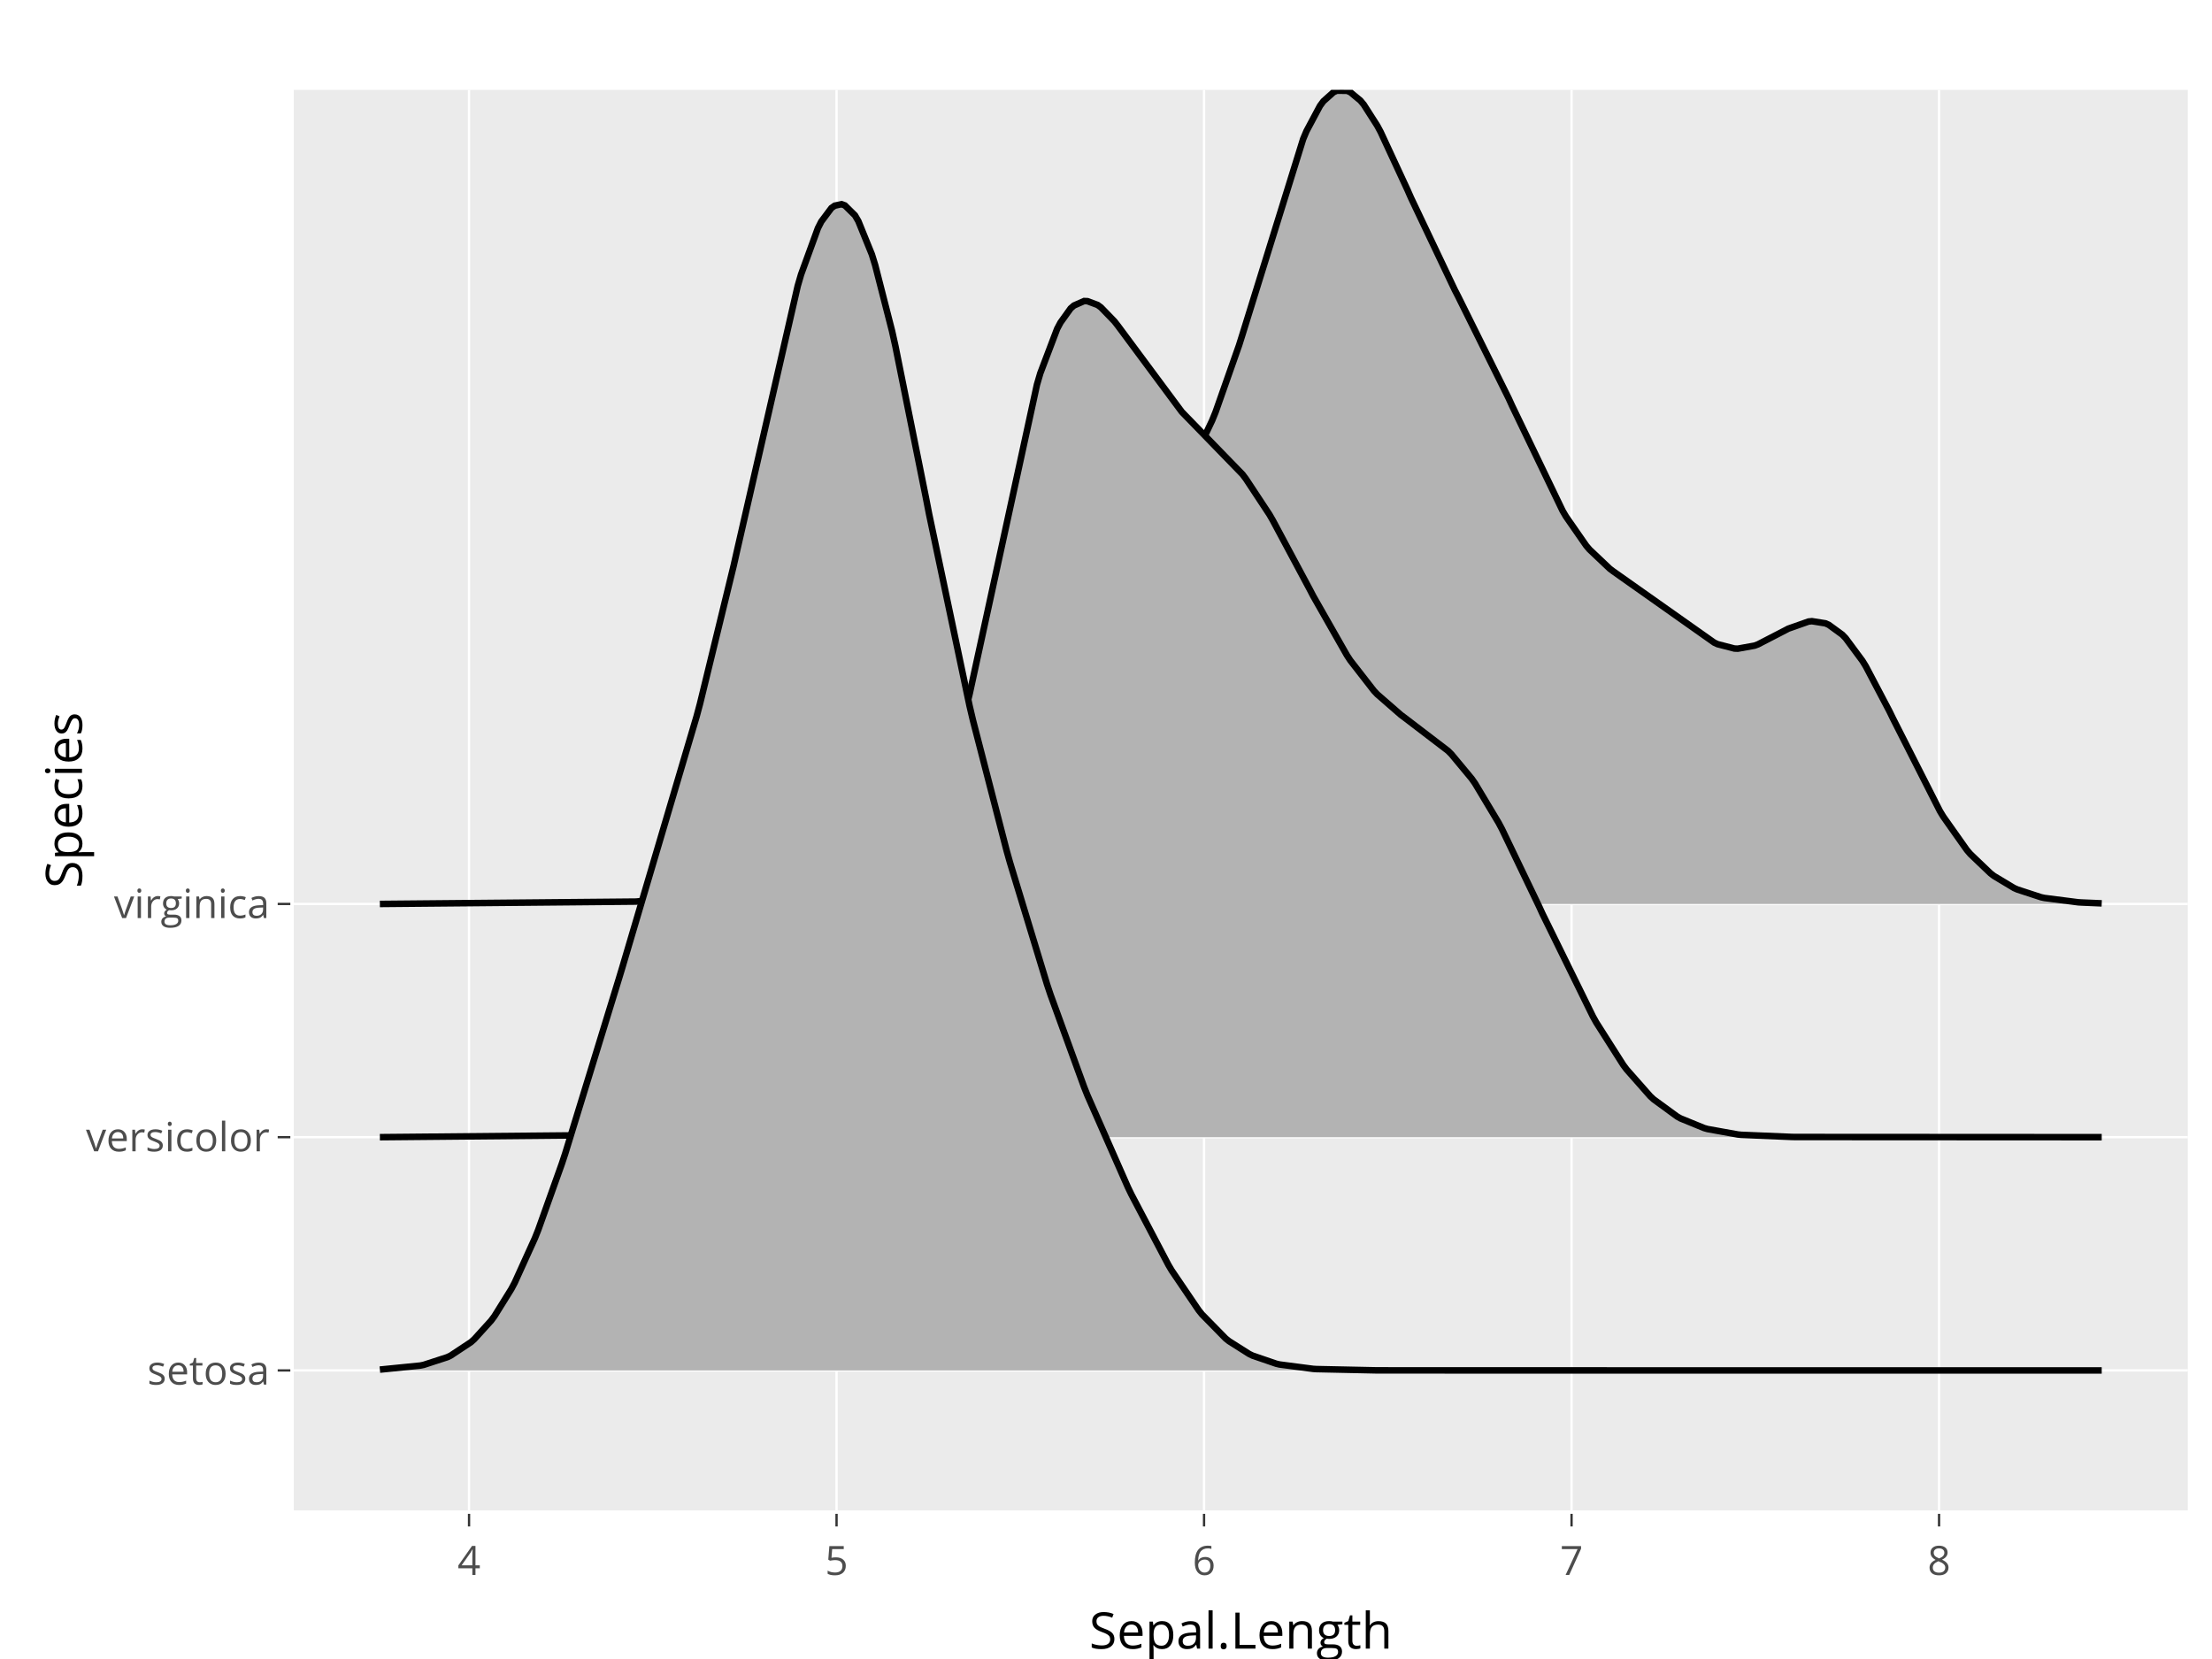
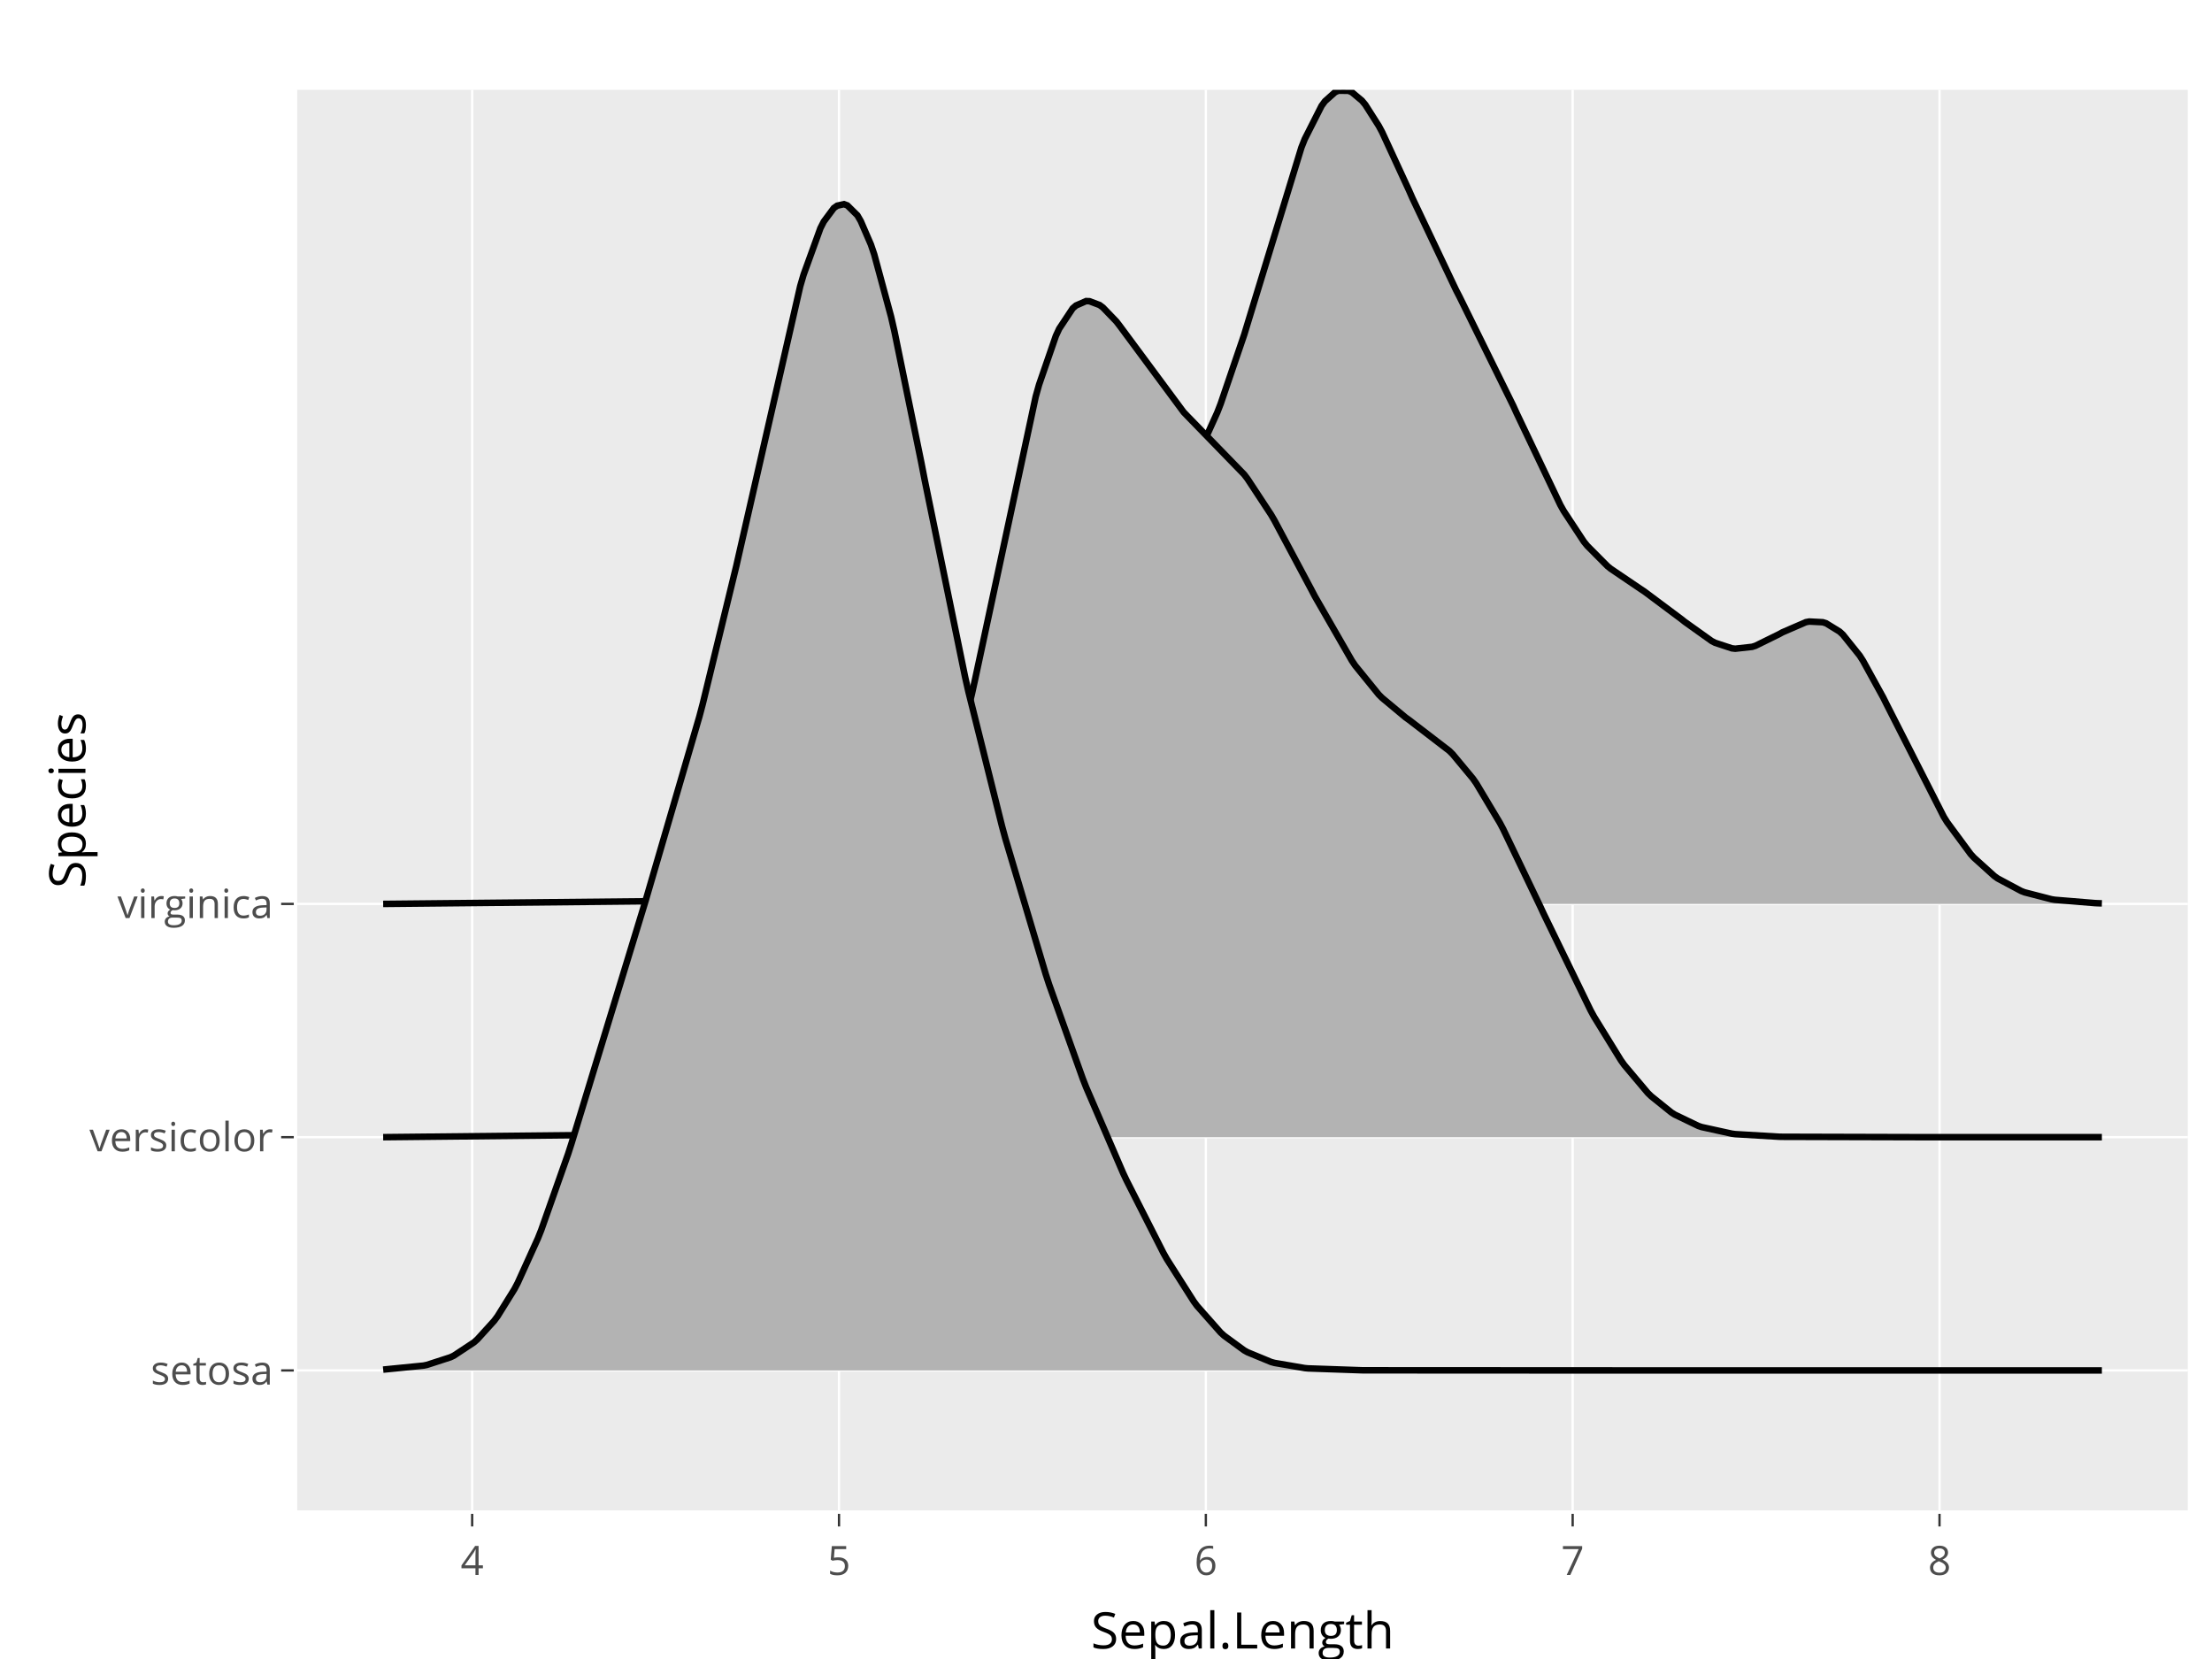
<svg xmlns="http://www.w3.org/2000/svg" class="main-svg" width="640" height="480" style="" viewBox="0 0 640 480">
  <rect x="0" y="0" width="640" height="480" style="fill: rgb(255, 255, 255); fill-opacity: 1;" />
  <defs id="defs-">
    <g class="clips">
      <clipPath id="clipxyplot" class="plotclip">
-         <rect width="548" height="411" />
+         <rect width="547" height="411" />
      </clipPath>
      <clipPath class="axesclip" id="clipx">
-         <rect x="85" y="0" width="548" height="480" />
+         <rect x="86" y="0" width="547" height="480" />
      </clipPath>
      <clipPath class="axesclip" id="clipy">
        <rect x="0" y="26" width="640" height="411" />
      </clipPath>
      <clipPath class="axesclip" id="clipxy">
-         <rect x="85" y="26" width="548" height="411" />
+         <rect x="86" y="26" width="547" height="411" />
      </clipPath>
    </g>
    <g class="gradients" />
    <g class="patterns" />
  </defs>
  <g class="bglayer">
-     <rect class="bg" x="85" y="26" width="548" height="411" style="fill: rgb(235, 235, 235); fill-opacity: 1; stroke-width: 0;" />
+     <rect class="bg" x="86" y="26" width="547" height="411" style="fill: rgb(235, 235, 235); fill-opacity: 1; stroke-width: 0;" />
  </g>
  <g class="layer-below">
    <g class="imagelayer" />
    <g class="shapelayer" />
  </g>
  <g class="cartesianlayer">
    <g class="subplot xy">
      <g class="layer-subplot">
        <g class="shapelayer" />
        <g class="imagelayer" />
      </g>
      <g class="gridlayer">
        <g class="x">
-           <path class="xgrid crisp" transform="translate(135.71,0)" d="M0,26v411" style="stroke: rgb(255, 255, 255); stroke-opacity: 1; stroke-width: 0.664px;" />
-           <path class="xgrid crisp" transform="translate(242.04,0)" d="M0,26v411" style="stroke: rgb(255, 255, 255); stroke-opacity: 1; stroke-width: 0.664px;" />
-           <path class="xgrid crisp" transform="translate(348.37,0)" d="M0,26v411" style="stroke: rgb(255, 255, 255); stroke-opacity: 1; stroke-width: 0.664px;" />
-           <path class="xgrid crisp" transform="translate(454.7,0)" d="M0,26v411" style="stroke: rgb(255, 255, 255); stroke-opacity: 1; stroke-width: 0.664px;" />
-           <path class="xgrid crisp" transform="translate(561.03,0)" d="M0,26v411" style="stroke: rgb(255, 255, 255); stroke-opacity: 1; stroke-width: 0.664px;" />
+           <path class="xgrid crisp" transform="translate(136.61,0)" d="M0,26v411" style="stroke: rgb(255, 255, 255); stroke-opacity: 1; stroke-width: 0.664px;" />
+           <path class="xgrid crisp" transform="translate(242.75,0)" d="M0,26v411" style="stroke: rgb(255, 255, 255); stroke-opacity: 1; stroke-width: 0.664px;" />
+           <path class="xgrid crisp" transform="translate(348.89,0)" d="M0,26v411" style="stroke: rgb(255, 255, 255); stroke-opacity: 1; stroke-width: 0.664px;" />
+           <path class="xgrid crisp" transform="translate(455.02,0)" d="M0,26v411" style="stroke: rgb(255, 255, 255); stroke-opacity: 1; stroke-width: 0.664px;" />
+           <path class="xgrid crisp" transform="translate(561.16,0)" d="M0,26v411" style="stroke: rgb(255, 255, 255); stroke-opacity: 1; stroke-width: 0.664px;" />
        </g>
        <g class="y">
-           <path class="ygrid crisp" transform="translate(0,396.51)" d="M85,0h548" style="stroke: rgb(255, 255, 255); stroke-opacity: 1; stroke-width: 0.664px;" />
-           <path class="ygrid crisp" transform="translate(0,329.02)" d="M85,0h548" style="stroke: rgb(255, 255, 255); stroke-opacity: 1; stroke-width: 0.664px;" />
-           <path class="ygrid crisp" transform="translate(0,261.54)" d="M85,0h548" style="stroke: rgb(255, 255, 255); stroke-opacity: 1; stroke-width: 0.664px;" />
+           <path class="ygrid crisp" transform="translate(0,396.51)" d="M86,0h547" style="stroke: rgb(255, 255, 255); stroke-opacity: 1; stroke-width: 0.664px;" />
+           <path class="ygrid crisp" transform="translate(0,329.02)" d="M86,0h547" style="stroke: rgb(255, 255, 255); stroke-opacity: 1; stroke-width: 0.664px;" />
+           <path class="ygrid crisp" transform="translate(0,261.53)" d="M86,0h547" style="stroke: rgb(255, 255, 255); stroke-opacity: 1; stroke-width: 0.664px;" />
        </g>
      </g>
      <g class="zerolinelayer" />
      <path class="xlines-below" />
      <path class="ylines-below" />
      <g class="overlines-below" />
      <g class="xaxislayer-below" />
      <g class="yaxislayer-below" />
      <g class="overaxes-below" />
-       <g class="plot" transform="translate(85,26)" clip-path="url(#clipxyplot)">
+       <g class="plot" transform="translate(86,26)" clip-path="url(#clipxyplot)">
        <g class="scatterlayer mlayer">
          <g class="trace scatter trace-vdiffr-plotly-1" style="stroke-miterlimit: 2; opacity: 1;">
            <g class="fills">
              <g>
-                 <path class="js-fill" d="M24.91,235.54L523.09,235.54L513.34,234.82L512.37,234.72L502.62,232.81L501.64,232.5L494.82,229.37L493.84,228.77L487.99,224.14L487.02,223.18L481.17,216.18L480.19,214.81L473.37,203.5L472.4,201.68L451.92,162.26L450.95,160.95L446.07,155.98L445.1,155.33L441.2,153.85L440.22,153.74L436.32,154.27L435.35,154.58L427.55,158.56L426.57,159.08L420.72,161.34L419.75,161.53L415.85,161.53L414.88,161.36L410,159.43L409.03,158.85L402.2,153.89L401.23,153.11L388.55,143.86L387.58,143.23L378.8,136.91L377.83,136.03L372.95,130.65L371.98,129.35L366.13,120.04L365.15,118.25L356.38,99.97L355.41,97.82L340.78,67.29L339.81,65.4L326.16,37.75L325.18,35.59L312.51,8.64L311.53,7.03L307.63,2.09L306.66,1.27L303.73,0.03L302.76,0L299.84,1.33L298.86,2.18L295.94,6.15L294.96,7.86L291.06,16.67L290.09,19.29L283.26,40.82L282.29,44.17L269.61,85.5L268.64,88.17L261.81,104.25L260.84,106.17L254.01,117.8L253.04,119.28L238.42,142.08L237.44,143.87L228.67,162.1L227.69,164.32L209.17,205.41L208.19,207.2L201.37,217.82L200.39,219.07L194.54,225.06L193.57,225.82L187.72,229.09L186.75,229.42L180.9,230.39L179.92,230.39L174.07,229.6L173.1,229.36L163.35,225.9L162.37,225.52L152.62,222.33L151.65,222.13L144.82,221.69L143.85,221.77L137.02,223.2L136.05,223.52L124.35,228.32L123.38,228.74L111.68,232.8L110.7,233.04L100.95,234.68L99.98,234.77L84.38,235.46L83.4,235.47L24.91,235.54L24.91,235.54Z" style="fill: rgb(179, 179, 179); fill-opacity: 1; stroke-width: 0;" />
+                 <path class="js-fill" d="M24.86,235.53L522.14,235.53L512.4,234.82L511.43,234.72L502.67,233.1L501.7,232.82L494.89,229.95L493.92,229.39L488.08,225.07L487.1,224.16L481.26,217.52L480.29,216.21L473.48,205.3L472.51,203.53L462.78,183.83L461.8,181.8L453.04,165.2L452.07,163.68L447.2,157.61L446.23,156.72L442.34,154.33L441.37,154.03L437.47,153.83L436.5,154.01L431.63,155.91L430.66,156.42L420.93,161.15L419.96,161.39L415.09,161.58L414.12,161.41L409.25,159.47L408.28,158.9L400.49,153.14L399.52,152.35L387.84,143.89L386.87,143.26L378.11,136.96L377.14,136.08L371.3,129.42L370.33,128.05L364.49,118.32L363.52,116.45L354.76,97.87L353.78,95.71L340.16,67.34L339.19,65.46L325.56,37.83L324.59,35.67L311.94,8.68L310.97,7.06L307.07,2.1L306.1,1.28L303.18,0.03L302.21,0L299.29,1.33L298.31,2.18L295.4,6.15L294.42,7.86L290.53,16.69L289.56,19.31L282.74,40.87L281.77,44.22L270.09,82.81L269.12,85.59L262.31,102.3L261.34,104.33L254.52,116.35L253.55,117.86L237.01,143.88L236.03,145.72L227.28,164.33L226.3,166.58L209.76,203.59L208.79,205.44L201.97,216.54L201,217.85L195.16,224.27L194.19,225.08L188.35,228.71L187.38,229.11L181.54,230.36L180.57,230.4L174.73,229.83L173.75,229.61L165,226.68L164.02,226.29L151.37,222.12L150.4,221.96L144.56,221.68L143.59,221.76L136.77,223.19L135.8,223.51L124.12,228.33L123.15,228.74L112.45,232.55L111.47,232.8L100.77,234.68L99.8,234.78L82.28,235.48L81.31,235.49L24.86,235.53L24.86,235.53Z" style="fill: rgb(179, 179, 179); fill-opacity: 1; stroke-width: 0;" />
              </g>
            </g>
            <g class="errorbars" />
            <g class="lines">
-               <path class="js-line" d="M24.91,235.54L523.09,235.54L513.34,234.82L512.37,234.72L502.62,232.81L501.64,232.5L494.82,229.37L493.84,228.77L487.99,224.14L487.02,223.18L481.17,216.18L480.19,214.81L473.37,203.5L472.4,201.68L451.92,162.26L450.95,160.95L446.07,155.98L445.1,155.33L441.2,153.85L440.22,153.74L436.32,154.27L435.35,154.58L427.55,158.56L426.57,159.08L420.72,161.34L419.75,161.53L415.85,161.53L414.88,161.36L410,159.43L409.03,158.85L402.2,153.89L401.23,153.11L388.55,143.86L387.58,143.23L378.8,136.91L377.83,136.03L372.95,130.65L371.98,129.35L366.13,120.04L365.15,118.25L356.38,99.97L355.41,97.82L340.78,67.29L339.81,65.4L326.16,37.75L325.18,35.59L312.51,8.64L311.53,7.03L307.63,2.09L306.66,1.27L303.73,0.03L302.76,0L299.84,1.33L298.86,2.18L295.94,6.15L294.96,7.86L291.06,16.67L290.09,19.29L283.26,40.82L282.29,44.17L269.61,85.5L268.64,88.17L261.81,104.25L260.84,106.17L254.01,117.8L253.04,119.28L238.42,142.08L237.44,143.87L228.67,162.1L227.69,164.32L209.17,205.41L208.19,207.2L201.37,217.82L200.39,219.07L194.54,225.06L193.57,225.82L187.72,229.09L186.75,229.42L180.9,230.39L179.92,230.39L174.07,229.6L173.1,229.36L163.35,225.9L162.37,225.52L152.62,222.33L151.65,222.13L144.82,221.69L143.85,221.77L137.02,223.2L136.05,223.52L124.35,228.32L123.38,228.74L111.68,232.8L110.7,233.04L100.95,234.68L99.98,234.77L84.38,235.46L83.4,235.47L24.91,235.54L24.91,235.54" style="vector-effect: non-scaling-stroke; fill: none; stroke: rgb(0, 0, 0); stroke-opacity: 0; stroke-width: 1.89px; opacity: 1;" />
+               <path class="js-line" d="M24.86,235.53L522.14,235.53L512.4,234.82L511.43,234.72L502.67,233.1L501.7,232.82L494.89,229.95L493.92,229.39L488.08,225.07L487.1,224.16L481.26,217.52L480.29,216.21L473.48,205.3L472.51,203.53L462.78,183.83L461.8,181.8L453.04,165.2L452.07,163.68L447.2,157.61L446.23,156.72L442.34,154.33L441.37,154.03L437.47,153.83L436.5,154.01L431.63,155.91L430.66,156.42L420.93,161.15L419.96,161.39L415.09,161.58L414.12,161.41L409.25,159.47L408.28,158.9L400.49,153.14L399.52,152.35L387.84,143.89L386.87,143.26L378.11,136.96L377.14,136.08L371.3,129.42L370.33,128.05L364.49,118.32L363.52,116.45L354.76,97.87L353.78,95.71L340.16,67.34L339.19,65.46L325.56,37.83L324.59,35.67L311.94,8.68L310.97,7.06L307.07,2.1L306.1,1.28L303.18,0.03L302.21,0L299.29,1.33L298.31,2.18L295.4,6.15L294.42,7.86L290.53,16.69L289.56,19.31L282.74,40.87L281.77,44.22L270.09,82.81L269.12,85.59L262.31,102.3L261.34,104.33L254.52,116.35L253.55,117.86L237.01,143.88L236.03,145.72L227.28,164.33L226.3,166.58L209.76,203.59L208.79,205.44L201.97,216.54L201,217.85L195.16,224.27L194.19,225.08L188.35,228.71L187.38,229.11L181.54,230.36L180.57,230.4L174.73,229.83L173.75,229.61L165,226.68L164.02,226.29L151.37,222.12L150.4,221.96L144.56,221.68L143.59,221.76L136.77,223.19L135.8,223.51L124.12,228.33L123.15,228.74L112.45,232.55L111.47,232.8L100.77,234.68L99.8,234.78L82.28,235.48L81.31,235.49L24.86,235.53L24.86,235.53" style="vector-effect: non-scaling-stroke; fill: none; stroke: rgb(0, 0, 0); stroke-opacity: 0; stroke-width: 1.89px; opacity: 1;" />
            </g>
            <g class="points" />
            <g class="text" />
          </g>
          <g class="trace scatter trace-vdiffr-plotly-2" style="stroke-miterlimit: 2; opacity: 1;">
            <g class="fills" />
            <g class="errorbars" />
            <g class="lines">
-               <path class="js-line" d="M24.91,235.54L99,234.86L99.98,234.77L110.7,233.04L111.68,232.8L121.43,229.54L122.4,229.14L140.92,222.2L141.9,222.02L148.72,221.74L149.7,221.83L157.5,223.7L158.47,224.03L176.02,230L177,230.15L182.85,230.26L183.82,230.13L188.69,228.68L189.67,228.23L194.54,225.06L195.52,224.24L201.37,217.82L202.34,216.51L208.19,207.2L209.17,205.41L216.97,189.22L217.94,187.01L237.44,143.87L238.42,142.08L247.19,127.86L248.16,126.42L258.89,109.79L259.86,108.02L265.71,95.65L266.69,93.25L273.51,73.86L274.49,70.74L292.04,14.23L293.01,11.93L296.91,4.63L297.89,3.3L300.81,0.69L301.79,0.24L304.71,0.26L305.68,0.67L308.61,3.1L309.58,4.26L313.48,10.36L314.46,12.18L322.26,29L323.23,31.21L335.91,57.88L336.88,59.76L351.51,89.25L352.48,91.38L367.1,121.77L368.08,123.44L373.93,131.86L374.9,133L380.75,138.54L381.73,139.28L410.98,159.93L411.95,160.38L416.83,161.64L417.8,161.68L422.67,160.8L423.65,160.43L431.45,156.4L432.42,155.89L438.27,153.83L439.25,153.73L443.15,154.35L444.12,154.78L448.02,157.62L449,158.63L453.87,165.21L454.85,166.8L461.67,179.77L462.65,181.79L476.29,208.69L477.27,210.3L484.09,219.95L485.07,221.09L490.92,226.68L491.89,227.43L497.74,230.94L498.72,231.37L505.54,233.6L506.52,233.81L516.27,235.06L517.24,235.12L523.09,235.37" style="vector-effect: non-scaling-stroke; fill: none; stroke: rgb(0, 0, 0); stroke-opacity: 1; stroke-width: 1.89px; opacity: 1;" />
+               <path class="js-line" d="M24.86,235.53L99.8,234.78L100.77,234.68L111.47,232.8L112.45,232.55L123.15,228.74L124.12,228.33L139.69,222.4L140.67,222.19L147.48,221.66L148.45,221.73L155.26,223.07L156.24,223.37L177.65,230.29L178.62,230.37L184.46,229.96L185.43,229.72L190.3,227.75L191.27,227.18L196.14,223.36L197.11,222.4L202.95,215.17L203.92,213.71L210.73,201.7L211.71,199.74L221.44,177.98L222.41,175.69L235.06,147.62L236.03,145.72L244.79,130.8L245.77,129.33L259.39,108.09L260.36,106.25L266.2,93.33L267.17,90.84L273.99,70.82L274.96,67.63L290.53,16.69L291.5,14.24L296.37,4.63L297.34,3.3L300.26,0.69L301.23,0.24L304.15,0.26L305.13,0.68L308.05,3.12L309.02,4.28L312.91,10.4L313.89,12.22L321.67,29.08L322.64,31.29L335.29,57.94L336.27,59.83L351.84,91.42L352.81,93.56L365.46,120.11L366.43,121.84L372.27,130.72L373.25,131.92L379.09,137.8L380.06,138.58L388.82,144.51L389.79,145.15L400.49,153.14L401.47,153.92L409.25,159.47L410.23,159.98L415.09,161.58L416.06,161.69L420.93,161.15L421.9,160.85L428.72,157.5L429.69,156.96L436.5,154.01L437.47,153.83L441.37,154.03L442.34,154.33L446.23,156.72L447.2,157.61L452.07,163.68L453.04,165.2L458.88,175.82L459.86,177.79L476.4,210.33L477.37,211.89L484.18,221.12L485.16,222.18L491,227.45L491.97,228.15L498.78,231.79L499.75,232.17L507.54,234.18L508.51,234.34L520.19,235.3L521.16,235.34L522.14,235.37" style="vector-effect: non-scaling-stroke; fill: none; stroke: rgb(0, 0, 0); stroke-opacity: 1; stroke-width: 1.89px; opacity: 1;" />
            </g>
            <g class="points" />
            <g class="text" />
          </g>
          <g class="trace scatter trace-vdiffr-plotly-3" style="stroke-miterlimit: 2; opacity: 1;">
            <g class="fills">
              <g>
-                 <path class="js-fill" d="M24.91,303.02L523.09,303.02L418.77,302.34L417.8,302.24L408.05,300.38L407.08,300.08L400.25,297.04L399.28,296.46L393.43,292.06L392.45,291.15L386.6,284.68L385.63,283.42L378.8,273.19L377.83,271.54L369.05,254.89L368.08,252.88L345.66,206.81L344.68,205.17L337.86,195.46L336.88,194.32L331.03,188.62L330.06,187.84L313.48,174.88L312.51,173.85L306.66,166.5L305.68,165.07L297.89,151.95L296.91,150.14L279.36,118.15L278.39,116.66L270.59,106.59L269.61,105.54L250.11,85.05L249.14,83.73L234.52,63.78L233.54,62.94L230.62,61.34L229.64,61.14L226.72,61.76L225.74,62.39L222.82,65.71L221.84,67.31L217.94,76.16L216.97,78.96L212.09,96.34L211.12,100.42L203.32,137.22L202.34,142.07L192.59,187.28L191.62,191.15L185.77,210.45L184.8,213.01L179.92,223.14L178.95,224.69L174.07,230.28L173.1,231.07L167.25,234.56L166.27,235.04L158.47,239.6L157.5,240.37L151.65,246.34L150.67,247.55L143.85,257.59L142.87,259.19L126.3,285.42L125.33,286.66L118.5,293.75L117.53,294.55L111.68,298.31L110.7,298.78L103.88,301.12L102.9,301.34L93.15,302.59L92.18,302.66L70.73,303.01L69.76,303.02L24.91,303.02L24.91,303.02Z" style="fill: rgb(179, 179, 179); fill-opacity: 1; stroke-width: 0;" />
+                 <path class="js-fill" d="M24.86,303.02L522.14,303.02L418.01,302.35L417.04,302.25L408.28,300.67L407.31,300.39L400.49,297.6L399.52,297.06L393.68,292.93L392.71,292.08L385.9,284.7L384.92,283.45L378.11,273.21L377.14,271.57L368.38,254.92L367.41,252.91L345.03,206.82L344.05,205.18L337.24,195.47L336.27,194.33L329.46,187.86L328.48,187.11L312.91,174.95L311.94,173.92L306.1,166.57L305.13,165.14L298.31,153.8L297.34,152.01L277.88,116.71L276.91,115.28L269.12,105.59L268.15,104.58L250.63,86.42L249.66,85.14L234.09,63.82L233.11,62.97L230.2,61.36L229.22,61.15L226.3,61.76L225.33,62.39L222.41,65.7L221.44,67.3L218.52,73.56L217.54,76.15L213.65,88.8L212.68,92.48L206.84,118.13L205.87,122.84L191.27,191.25L190.3,194.92L184.46,213.11L183.48,215.51L178.62,224.77L177.65,226.12L172.78,231.12L171.81,231.83L165,235.54L164.02,236.02L157.21,240.37L156.24,241.2L150.4,247.55L149.43,248.82L141.64,260.81L140.67,262.45L127.04,284.16L126.07,285.45L120.23,292.02L119.26,292.92L113.42,297.26L112.45,297.82L105.63,300.62L104.66,300.89L95.9,302.37L94.93,302.45L80.33,302.97L79.36,302.98L24.86,303.02L24.86,303.02Z" style="fill: rgb(179, 179, 179); fill-opacity: 1; stroke-width: 0;" />
              </g>
            </g>
            <g class="errorbars" />
            <g class="lines">
-               <path class="js-line" d="M24.91,303.02L523.09,303.02L418.77,302.34L417.8,302.24L408.05,300.38L407.08,300.08L400.25,297.04L399.28,296.46L393.43,292.06L392.45,291.15L386.6,284.68L385.63,283.42L378.8,273.19L377.83,271.54L369.05,254.89L368.08,252.88L345.66,206.81L344.68,205.17L337.86,195.46L336.88,194.32L331.03,188.62L330.06,187.84L313.48,174.88L312.51,173.85L306.66,166.5L305.68,165.07L297.89,151.95L296.91,150.14L279.36,118.15L278.39,116.66L270.59,106.59L269.61,105.54L250.11,85.05L249.14,83.73L234.52,63.78L233.54,62.94L230.62,61.34L229.64,61.14L226.72,61.76L225.74,62.39L222.82,65.71L221.84,67.31L217.94,76.16L216.97,78.96L212.09,96.34L211.12,100.42L203.32,137.22L202.34,142.07L192.59,187.28L191.62,191.15L185.77,210.45L184.8,213.01L179.92,223.14L178.95,224.69L174.07,230.28L173.1,231.07L167.25,234.56L166.27,235.04L158.47,239.6L157.5,240.37L151.65,246.34L150.67,247.55L143.85,257.59L142.87,259.19L126.3,285.42L125.33,286.66L118.5,293.75L117.53,294.55L111.68,298.31L110.7,298.78L103.88,301.12L102.9,301.34L93.15,302.59L92.18,302.66L70.73,303.01L69.76,303.02L24.91,303.02L24.91,303.02" style="vector-effect: non-scaling-stroke; fill: none; stroke: rgb(0, 0, 0); stroke-opacity: 0; stroke-width: 1.89px; opacity: 1;" />
+               <path class="js-line" d="M24.86,303.02L522.14,303.02L418.01,302.35L417.04,302.25L408.28,300.67L407.31,300.39L400.49,297.6L399.52,297.06L393.68,292.93L392.71,292.08L385.9,284.7L384.92,283.45L378.11,273.21L377.14,271.57L368.38,254.92L367.41,252.91L345.03,206.82L344.05,205.18L337.24,195.47L336.27,194.33L329.46,187.86L328.48,187.11L312.91,174.95L311.94,173.92L306.1,166.57L305.13,165.14L298.31,153.8L297.34,152.01L277.88,116.71L276.91,115.28L269.12,105.59L268.15,104.58L250.63,86.42L249.66,85.14L234.09,63.82L233.11,62.97L230.2,61.36L229.22,61.15L226.3,61.76L225.33,62.39L222.41,65.7L221.44,67.3L218.52,73.56L217.54,76.15L213.65,88.8L212.68,92.48L206.84,118.13L205.87,122.84L191.27,191.25L190.3,194.92L184.46,213.11L183.48,215.51L178.62,224.77L177.65,226.12L172.78,231.12L171.81,231.83L165,235.54L164.02,236.02L157.21,240.37L156.24,241.2L150.4,247.55L149.43,248.82L141.64,260.81L140.67,262.45L127.04,284.16L126.07,285.45L120.23,292.02L119.26,292.92L113.42,297.26L112.45,297.82L105.63,300.62L104.66,300.89L95.9,302.37L94.93,302.45L80.33,302.97L79.36,302.98L24.86,303.02L24.86,303.02" style="vector-effect: non-scaling-stroke; fill: none; stroke: rgb(0, 0, 0); stroke-opacity: 0; stroke-width: 1.89px; opacity: 1;" />
            </g>
            <g class="points" />
            <g class="text" />
          </g>
          <g class="trace scatter trace-vdiffr-plotly-4" style="stroke-miterlimit: 2; opacity: 1;">
            <g class="fills" />
            <g class="errorbars" />
            <g class="lines">
-               <path class="js-line" d="M24.91,303.02L96.08,302.36L97.05,302.26L105.83,300.61L106.8,300.3L112.65,297.8L113.63,297.24L119.48,292.9L120.45,292L126.3,285.42L127.28,284.14L135.07,272.31L136.05,270.69L149.7,248.83L150.67,247.55L156.52,241.21L157.5,240.37L163.35,236.51L164.32,236.01L173.1,231.07L174.07,230.28L177.97,226.04L178.95,224.69L182.85,217.62L183.82,215.41L188.69,201.62L189.67,198.3L195.52,174.85L196.49,170.4L215.02,85.3L215.99,81.99L220.87,69.13L221.84,67.31L224.77,63.23L225.74,62.39L228.67,61.1L229.64,61.14L232.57,62.23L233.54,62.94L237.44,66.97L238.42,68.22L256.94,93.17L257.91,94.17L274.49,111.24L275.46,112.52L282.29,122.87L283.26,124.55L293.99,144.6L294.96,146.46L304.71,163.59L305.68,165.07L312.51,173.85L313.48,174.88L320.31,180.83L321.28,181.55L333.96,191.24L334.93,192.21L340.78,199.25L341.76,200.64L348.58,212.03L349.56,213.87L360.28,236.19L361.25,238.31L375.88,268.1L376.85,269.84L384.65,282.11L385.63,283.42L392.45,291.15L393.43,292.06L400.25,297.04L401.23,297.59L408.05,300.38L409.03,300.66L417.8,302.24L418.77,302.34L433.4,302.95L434.37,302.97L523.09,303.02" style="vector-effect: non-scaling-stroke; fill: none; stroke: rgb(0, 0, 0); stroke-opacity: 1; stroke-width: 1.89px; opacity: 1;" />
+               <path class="js-line" d="M24.86,303.02L96.88,302.27L97.85,302.15L106.61,300.32L107.58,299.99L113.42,297.26L114.39,296.65L120.23,292.02L121.2,291.07L127.04,284.16L128.02,282.83L135.8,270.7L136.77,269.07L149.43,248.82L150.4,247.55L156.24,241.2L157.21,240.37L163.05,236.53L164.02,236.02L172.78,231.12L173.75,230.34L177.65,226.12L178.62,224.77L182.51,217.71L183.48,215.51L188.35,201.72L189.32,198.4L195.16,174.94L196.14,170.49L213.65,88.8L214.63,85.3L219.49,71.2L220.46,69.11L224.36,63.22L225.33,62.39L228.25,61.11L229.22,61.15L232.14,62.25L233.11,62.97L237.01,67.02L237.98,68.28L256.47,93.25L257.44,94.26L273.99,111.29L274.96,112.57L281.77,122.92L282.74,124.59L293.45,144.66L294.42,146.52L305.13,165.14L306.1,166.57L312.91,174.95L313.89,175.93L320.7,181.6L321.67,182.29L333.35,191.26L334.32,192.23L340.16,199.26L341.13,200.65L347.94,212.04L348.92,213.89L359.62,236.21L360.6,238.33L374.22,266.35L375.19,268.13L382.98,280.77L383.95,282.13L390.76,290.22L391.74,291.17L397.57,295.86L398.55,296.48L405.36,299.76L406.33,300.09L415.09,302.01L416.06,302.14L428.72,302.89L429.69,302.91L470.56,303.02L471.53,303.02L522.14,303.02" style="vector-effect: non-scaling-stroke; fill: none; stroke: rgb(0, 0, 0); stroke-opacity: 1; stroke-width: 1.89px; opacity: 1;" />
            </g>
            <g class="points" />
            <g class="text" />
          </g>
          <g class="trace scatter trace-vdiffr-plotly-5" style="stroke-miterlimit: 2; opacity: 1;">
            <g class="fills">
              <g>
-                 <path class="js-fill" d="M24.91,370.51L523.09,370.51L292.04,369.82L291.06,369.72L282.29,368.05L281.31,367.74L274.49,364.69L273.51,364.1L267.66,359.53L266.69,358.59L260.84,351.83L259.86,350.51L253.04,339.95L252.06,338.26L242.32,319.54L241.34,317.51L230.62,293.34L229.64,290.95L219.89,264.62L218.92,261.73L209.17,230.36L208.19,226.99L197.47,186.4L196.49,182.34L187.72,142.31L186.75,137.5L170.17,57.68L169.2,54.09L164.32,39.96L163.35,37.99L160.42,34.09L159.45,33.43L157.5,33.14L156.52,33.51L153.6,36.47L152.62,38.11L148.72,47.34L147.75,50.28L142.87,67.88L141.9,71.85L131.17,120.1L130.2,124.55L119.48,170.11L118.5,173.89L108.75,208.84L107.78,212.12L75.6,316.52L74.63,319.31L66.83,339.1L65.86,341.19L60.01,351.94L59.03,353.43L53.18,360.56L52.21,361.49L46.36,365.71L45.38,366.22L38.56,368.68L37.58,368.9L28.81,370.06L27.83,370.12L24.91,370.51Z" style="fill: rgb(179, 179, 179); fill-opacity: 1; stroke-width: 0;" />
+                 <path class="js-fill" d="M24.86,370.51L522.14,370.51L291.5,369.83L290.53,369.73L281.77,368.06L280.8,367.75L273.99,364.71L273.01,364.12L267.17,359.55L266.2,358.61L260.36,351.85L259.39,350.54L251.6,338.28L250.63,336.56L240.9,317.54L239.93,315.49L230.2,293.39L229.22,290.99L220.46,267.52L219.49,264.68L209.76,233.76L208.79,230.43L199.06,194.41L198.08,190.48L189.32,151.84L188.35,147.16L169.86,57.71L168.89,54.12L164.02,39.96L163.05,37.99L160.13,34.09L159.16,33.43L157.21,33.13L156.24,33.51L154.29,35.15L153.32,36.48L150.4,42.19L149.43,44.64L144.56,60.36L143.59,64.08L135.8,97.78L134.83,102.26L119.26,170.2L118.28,173.98L107.58,212.19L106.61,215.44L73.52,322.08L72.55,324.75L65.74,341.24L64.76,343.25L58.92,353.47L57.95,354.85L52.11,361.52L51.14,362.38L45.3,366.24L44.33,366.7L37.51,368.91L36.54,369.11L26.81,370.18L25.84,370.23L24.86,370.51Z" style="fill: rgb(179, 179, 179); fill-opacity: 1; stroke-width: 0;" />
              </g>
            </g>
            <g class="errorbars" />
            <g class="lines">
-               <path class="js-line" d="M24.91,370.51L523.09,370.51L292.04,369.82L291.06,369.72L282.29,368.05L281.31,367.74L274.49,364.69L273.51,364.1L267.66,359.53L266.69,358.59L260.84,351.83L259.86,350.51L253.04,339.95L252.06,338.26L242.32,319.54L241.34,317.51L230.62,293.34L229.64,290.95L219.89,264.62L218.92,261.73L209.17,230.36L208.19,226.99L197.47,186.4L196.49,182.34L187.72,142.31L186.75,137.5L170.17,57.68L169.2,54.09L164.32,39.96L163.35,37.99L160.42,34.09L159.45,33.43L157.5,33.14L156.52,33.51L153.6,36.47L152.62,38.11L148.72,47.34L147.75,50.28L142.87,67.88L141.9,71.85L131.17,120.1L130.2,124.55L119.48,170.11L118.5,173.89L108.75,208.84L107.78,212.12L75.6,316.52L74.63,319.31L66.83,339.1L65.86,341.19L60.01,351.94L59.03,353.43L53.18,360.56L52.21,361.49L46.36,365.71L45.38,366.22L38.56,368.68L37.58,368.9L28.81,370.06L27.83,370.12L24.91,370.51" style="vector-effect: non-scaling-stroke; fill: none; stroke: rgb(0, 0, 0); stroke-opacity: 0; stroke-width: 1.89px; opacity: 1;" />
+               <path class="js-line" d="M24.86,370.51L522.14,370.51L291.5,369.83L290.53,369.73L281.77,368.06L280.8,367.75L273.99,364.71L273.01,364.12L267.17,359.55L266.2,358.61L260.36,351.85L259.39,350.54L251.6,338.28L250.63,336.56L240.9,317.54L239.93,315.49L230.2,293.39L229.22,290.99L220.46,267.52L219.49,264.68L209.76,233.76L208.79,230.43L199.06,194.41L198.08,190.48L189.32,151.84L188.35,147.16L169.86,57.71L168.89,54.12L164.02,39.96L163.05,37.99L160.13,34.09L159.16,33.43L157.21,33.13L156.24,33.51L154.29,35.15L153.32,36.48L150.4,42.19L149.43,44.64L144.56,60.36L143.59,64.08L135.8,97.78L134.83,102.26L119.26,170.2L118.28,173.98L107.58,212.19L106.61,215.44L73.52,322.08L72.55,324.75L65.74,341.24L64.76,343.25L58.92,353.47L57.95,354.85L52.11,361.52L51.14,362.38L45.3,366.24L44.33,366.7L37.51,368.91L36.54,369.11L26.81,370.18L25.84,370.23L24.86,370.51" style="vector-effect: non-scaling-stroke; fill: none; stroke: rgb(0, 0, 0); stroke-opacity: 0; stroke-width: 1.89px; opacity: 1;" />
            </g>
            <g class="points" />
            <g class="text" />
          </g>
          <g class="trace scatter trace-vdiffr-plotly-6" style="stroke-miterlimit: 2; opacity: 1;">
            <g class="fills" />
            <g class="errorbars" />
            <g class="lines">
-               <path class="js-line" d="M24.91,370.27L36.61,369.1L37.58,368.9L44.41,366.68L45.38,366.22L51.23,362.35L52.21,361.49L57.08,356.12L58.06,354.81L62.93,346.98L63.91,345.14L69.76,332.26L70.73,329.83L77.55,310.73L78.53,307.77L94.13,256.97L95.1,253.76L116.55,181.28L117.53,177.62L127.28,137.63L128.25,133.32L145.8,56.75L146.77,53.42L151.65,40.02L152.62,38.11L155.55,34.19L156.52,33.51L158.47,33.08L159.45,33.43L162.37,36.31L163.35,37.99L167.25,47.59L168.22,50.73L173.1,69.78L174.07,74.15L182.85,117.77L183.82,122.75L195.52,178.21L196.49,182.34L206.24,220.08L207.22,223.56L217.94,258.8L218.92,261.73L228.67,288.52L229.64,290.95L241.34,317.51L242.32,319.54L253.04,339.95L254.01,341.59L261.81,353.09L262.79,354.3L269.61,361.26L270.59,362.04L276.44,365.75L277.41,366.22L284.24,368.56L285.21,368.79L294.96,370.06L295.94,370.12L313.48,370.49L314.46,370.49L388.55,370.51L389.53,370.51L523.09,370.51" style="vector-effect: non-scaling-stroke; fill: none; stroke: rgb(0, 0, 0); stroke-opacity: 1; stroke-width: 1.89px; opacity: 1;" />
+               <path class="js-line" d="M24.86,370.27L36.54,369.11L37.51,368.91L44.33,366.7L45.3,366.24L51.14,362.38L52.11,361.52L56.98,356.15L57.95,354.85L62.82,347.02L63.79,345.18L69.63,332.31L70.6,329.87L78.39,307.81L79.36,304.8L99.8,237.84L100.77,234.66L116.34,181.37L117.31,177.71L127.04,137.74L128.02,133.42L145.53,56.79L146.51,53.45L151.37,40.03L152.34,38.12L155.26,34.19L156.24,33.51L158.18,33.07L159.16,33.43L162.08,36.31L163.05,37.99L165.97,44.74L166.94,47.6L171.81,65.6L172.78,69.83L180.57,107.86L181.54,112.86L193.22,169.79L194.19,174.09L203.92,213.08L204.89,216.64L216.57,255.88L217.54,258.85L227.28,286.09L228.25,288.57L238.95,313.41L239.93,315.49L250.63,336.56L251.6,338.28L259.39,350.54L260.36,351.85L267.17,359.55L268.15,360.44L273.99,364.71L274.96,365.25L281.77,368.06L282.74,368.33L291.5,369.83L292.48,369.92L308.05,370.46L309.02,370.47L384.92,370.51L385.9,370.51L522.14,370.51" style="vector-effect: non-scaling-stroke; fill: none; stroke: rgb(0, 0, 0); stroke-opacity: 1; stroke-width: 1.89px; opacity: 1;" />
            </g>
            <g class="points" />
            <g class="text" />
          </g>
        </g>
      </g>
      <g class="overplot" />
      <path class="xlines-above crisp" d="" style="fill: none; stroke-width: 1px; stroke: rgb(0, 0, 0); stroke-opacity: 0;" />
      <path class="ylines-above crisp" d="" style="fill: none; stroke-width: 1px; stroke: rgb(0, 0, 0); stroke-opacity: 0;" />
      <g class="overlines-above" />
      <g class="xaxislayer-above">
-         <path class="xtick ticks crisp" d="M0,438v3.653" transform="translate(135.71,0)" style="stroke: rgb(51, 51, 51); stroke-opacity: 1; stroke-width: 0.664px;" />
-         <path class="xtick ticks crisp" d="M0,438v3.653" transform="translate(242.04,0)" style="stroke: rgb(51, 51, 51); stroke-opacity: 1; stroke-width: 0.664px;" />
-         <path class="xtick ticks crisp" d="M0,438v3.653" transform="translate(348.37,0)" style="stroke: rgb(51, 51, 51); stroke-opacity: 1; stroke-width: 0.664px;" />
-         <path class="xtick ticks crisp" d="M0,438v3.653" transform="translate(454.7,0)" style="stroke: rgb(51, 51, 51); stroke-opacity: 1; stroke-width: 0.664px;" />
-         <path class="xtick ticks crisp" d="M0,438v3.653" transform="translate(561.03,0)" style="stroke: rgb(51, 51, 51); stroke-opacity: 1; stroke-width: 0.664px;" />
+         <path class="xtick ticks crisp" d="M0,438v3.653" transform="translate(136.61,0)" style="stroke: rgb(51, 51, 51); stroke-opacity: 1; stroke-width: 0.664px;" />
+         <path class="xtick ticks crisp" d="M0,438v3.653" transform="translate(242.75,0)" style="stroke: rgb(51, 51, 51); stroke-opacity: 1; stroke-width: 0.664px;" />
+         <path class="xtick ticks crisp" d="M0,438v3.653" transform="translate(348.89,0)" style="stroke: rgb(51, 51, 51); stroke-opacity: 1; stroke-width: 0.664px;" />
+         <path class="xtick ticks crisp" d="M0,438v3.653" transform="translate(455.02,0)" style="stroke: rgb(51, 51, 51); stroke-opacity: 1; stroke-width: 0.664px;" />
+         <path class="xtick ticks crisp" d="M0,438v3.653" transform="translate(561.16,0)" style="stroke: rgb(51, 51, 51); stroke-opacity: 1; stroke-width: 0.664px;" />
        <g class="xtick">
-           <text text-anchor="middle" x="0" y="455.68" transform="translate(135.71,0)" style="font-family: 'Open Sans', verdana, arial, sans-serif; font-size: 11.69px; fill: rgb(77, 77, 77); fill-opacity: 1; white-space: pre; opacity: 1;">4</text>
+           <text text-anchor="middle" x="0" y="455.68" transform="translate(136.61,0)" style="font-family: 'Open Sans', verdana, arial, sans-serif; font-size: 11.69px; fill: rgb(77, 77, 77); fill-opacity: 1; white-space: pre; opacity: 1;">4</text>
        </g>
        <g class="xtick">
-           <text text-anchor="middle" x="0" y="455.68" style="font-family: 'Open Sans', verdana, arial, sans-serif; font-size: 11.69px; fill: rgb(77, 77, 77); fill-opacity: 1; white-space: pre; opacity: 1;" transform="translate(242.04,0)">5</text>
+           <text text-anchor="middle" x="0" y="455.68" style="font-family: 'Open Sans', verdana, arial, sans-serif; font-size: 11.69px; fill: rgb(77, 77, 77); fill-opacity: 1; white-space: pre; opacity: 1;" transform="translate(242.75,0)">5</text>
        </g>
        <g class="xtick">
-           <text text-anchor="middle" x="0" y="455.68" style="font-family: 'Open Sans', verdana, arial, sans-serif; font-size: 11.69px; fill: rgb(77, 77, 77); fill-opacity: 1; white-space: pre; opacity: 1;" transform="translate(348.37,0)">6</text>
+           <text text-anchor="middle" x="0" y="455.68" style="font-family: 'Open Sans', verdana, arial, sans-serif; font-size: 11.69px; fill: rgb(77, 77, 77); fill-opacity: 1; white-space: pre; opacity: 1;" transform="translate(348.89,0)">6</text>
        </g>
        <g class="xtick">
-           <text text-anchor="middle" x="0" y="455.68" style="font-family: 'Open Sans', verdana, arial, sans-serif; font-size: 11.69px; fill: rgb(77, 77, 77); fill-opacity: 1; white-space: pre; opacity: 1;" transform="translate(454.7,0)">7</text>
+           <text text-anchor="middle" x="0" y="455.68" style="font-family: 'Open Sans', verdana, arial, sans-serif; font-size: 11.69px; fill: rgb(77, 77, 77); fill-opacity: 1; white-space: pre; opacity: 1;" transform="translate(455.02,0)">7</text>
        </g>
        <g class="xtick">
-           <text text-anchor="middle" x="0" y="455.68" style="font-family: 'Open Sans', verdana, arial, sans-serif; font-size: 11.69px; fill: rgb(77, 77, 77); fill-opacity: 1; white-space: pre; opacity: 1;" transform="translate(561.03,0)">8</text>
+           <text text-anchor="middle" x="0" y="455.68" style="font-family: 'Open Sans', verdana, arial, sans-serif; font-size: 11.69px; fill: rgb(77, 77, 77); fill-opacity: 1; white-space: pre; opacity: 1;" transform="translate(561.16,0)">8</text>
        </g>
      </g>
      <g class="yaxislayer-above">
-         <path class="ytick ticks crisp" d="M84,0h-3.653" transform="translate(0,396.51)" style="stroke: rgb(51, 51, 51); stroke-opacity: 1; stroke-width: 0.664px;" />
-         <path class="ytick ticks crisp" d="M84,0h-3.653" transform="translate(0,329.02)" style="stroke: rgb(51, 51, 51); stroke-opacity: 1; stroke-width: 0.664px;" />
-         <path class="ytick ticks crisp" d="M84,0h-3.653" transform="translate(0,261.54)" style="stroke: rgb(51, 51, 51); stroke-opacity: 1; stroke-width: 0.664px;" />
+         <path class="ytick ticks crisp" d="M85,0h-3.653" transform="translate(0,396.51)" style="stroke: rgb(51, 51, 51); stroke-opacity: 1; stroke-width: 0.664px;" />
+         <path class="ytick ticks crisp" d="M85,0h-3.653" transform="translate(0,329.02)" style="stroke: rgb(51, 51, 51); stroke-opacity: 1; stroke-width: 0.664px;" />
+         <path class="ytick ticks crisp" d="M85,0h-3.653" transform="translate(0,261.53)" style="stroke: rgb(51, 51, 51); stroke-opacity: 1; stroke-width: 0.664px;" />
        <g class="ytick">
-           <text text-anchor="end" x="78.009" y="4.091" transform="translate(0,396.51)" style="font-family: 'Open Sans', verdana, arial, sans-serif; font-size: 11.69px; fill: rgb(77, 77, 77); fill-opacity: 1; white-space: pre; opacity: 1;">setosa</text>
+           <text text-anchor="end" x="79.009" y="4.091" transform="translate(0,396.51)" style="font-family: 'Open Sans', verdana, arial, sans-serif; font-size: 11.69px; fill: rgb(77, 77, 77); fill-opacity: 1; white-space: pre; opacity: 1;">setosa</text>
        </g>
        <g class="ytick">
-           <text text-anchor="end" x="78.009" y="4.091" style="font-family: 'Open Sans', verdana, arial, sans-serif; font-size: 11.69px; fill: rgb(77, 77, 77); fill-opacity: 1; white-space: pre; opacity: 1;" transform="translate(0,329.02)">versicolor</text>
+           <text text-anchor="end" x="79.009" y="4.091" style="font-family: 'Open Sans', verdana, arial, sans-serif; font-size: 11.69px; fill: rgb(77, 77, 77); fill-opacity: 1; white-space: pre; opacity: 1;" transform="translate(0,329.02)">versicolor</text>
        </g>
        <g class="ytick">
-           <text text-anchor="end" x="78.009" y="4.091" style="font-family: 'Open Sans', verdana, arial, sans-serif; font-size: 11.69px; fill: rgb(77, 77, 77); fill-opacity: 1; white-space: pre; opacity: 1;" transform="translate(0,261.54)">virginica</text>
+           <text text-anchor="end" x="79.009" y="4.091" style="font-family: 'Open Sans', verdana, arial, sans-serif; font-size: 11.69px; fill: rgb(77, 77, 77); fill-opacity: 1; white-space: pre; opacity: 1;" transform="translate(0,261.53)">virginica</text>
        </g>
      </g>
      <g class="overaxes-above" />
    </g>
  </g>
  <g class="polarlayer" />
  <g class="smithlayer" />
  <g class="ternarylayer" />
  <g class="geolayer" />
  <g class="funnelarealayer" />
  <g class="pielayer" />
  <g class="iciclelayer" />
  <g class="treemaplayer" />
  <g class="sunburstlayer" />
  <g class="glimages" />
  <defs id="topdefs-">
    <g class="clips" />
  </defs>
  <g class="layer-above">
    <g class="imagelayer" />
    <g class="shapelayer">
-       <path data-index="0" fill-rule="evenodd" d="M85,437H633V26H85Z" style="opacity: 1; stroke: rgb(0, 0, 0); stroke-opacity: 0; fill: rgb(0, 0, 0); fill-opacity: 0; stroke-width: 0px;" />
+       <path data-index="0" fill-rule="evenodd" d="M86,437H633V26H86Z" style="opacity: 1; stroke: rgb(0, 0, 0); stroke-opacity: 0; fill: rgb(0, 0, 0); fill-opacity: 0; stroke-width: 0px;" />
    </g>
  </g>
  <g class="infolayer">
    <g class="g-gtitle" />
-     <g class="g-xtitle" transform="translate(0,-13.83562)">
-       <text class="xtitle" x="359" y="490.836" text-anchor="middle" style="font-family: 'Open Sans', verdana, arial, sans-serif; font-size: 14.61px; fill: rgb(0, 0, 0); opacity: 1; font-weight: normal; white-space: pre;">Sepal.Length</text>
+     <g class="g-xtitle" transform="translate(0,-13.86687)">
+       <text class="xtitle" x="359.5" y="490.836" text-anchor="middle" style="font-family: 'Open Sans', verdana, arial, sans-serif; font-size: 14.61px; fill: rgb(0, 0, 0); opacity: 1; font-weight: normal; white-space: pre;">Sepal.Length</text>
    </g>
    <g class="g-ytitle" transform="translate(-22.05762,0)">
-       <text class="ytitle" transform="rotate(-90,45.77626,231.5)" x="45.776" y="231.5" text-anchor="middle" style="font-family: 'Open Sans', verdana, arial, sans-serif; font-size: 14.61px; fill: rgb(0, 0, 0); opacity: 1; font-weight: normal; white-space: pre;">Species</text>
+       <text class="ytitle" transform="rotate(-90,46.77626,231.5)" x="46.776" y="231.5" text-anchor="middle" style="font-family: 'Open Sans', verdana, arial, sans-serif; font-size: 14.61px; fill: rgb(0, 0, 0); opacity: 1; font-weight: normal; white-space: pre;">Species</text>
    </g>
  </g>
</svg>
